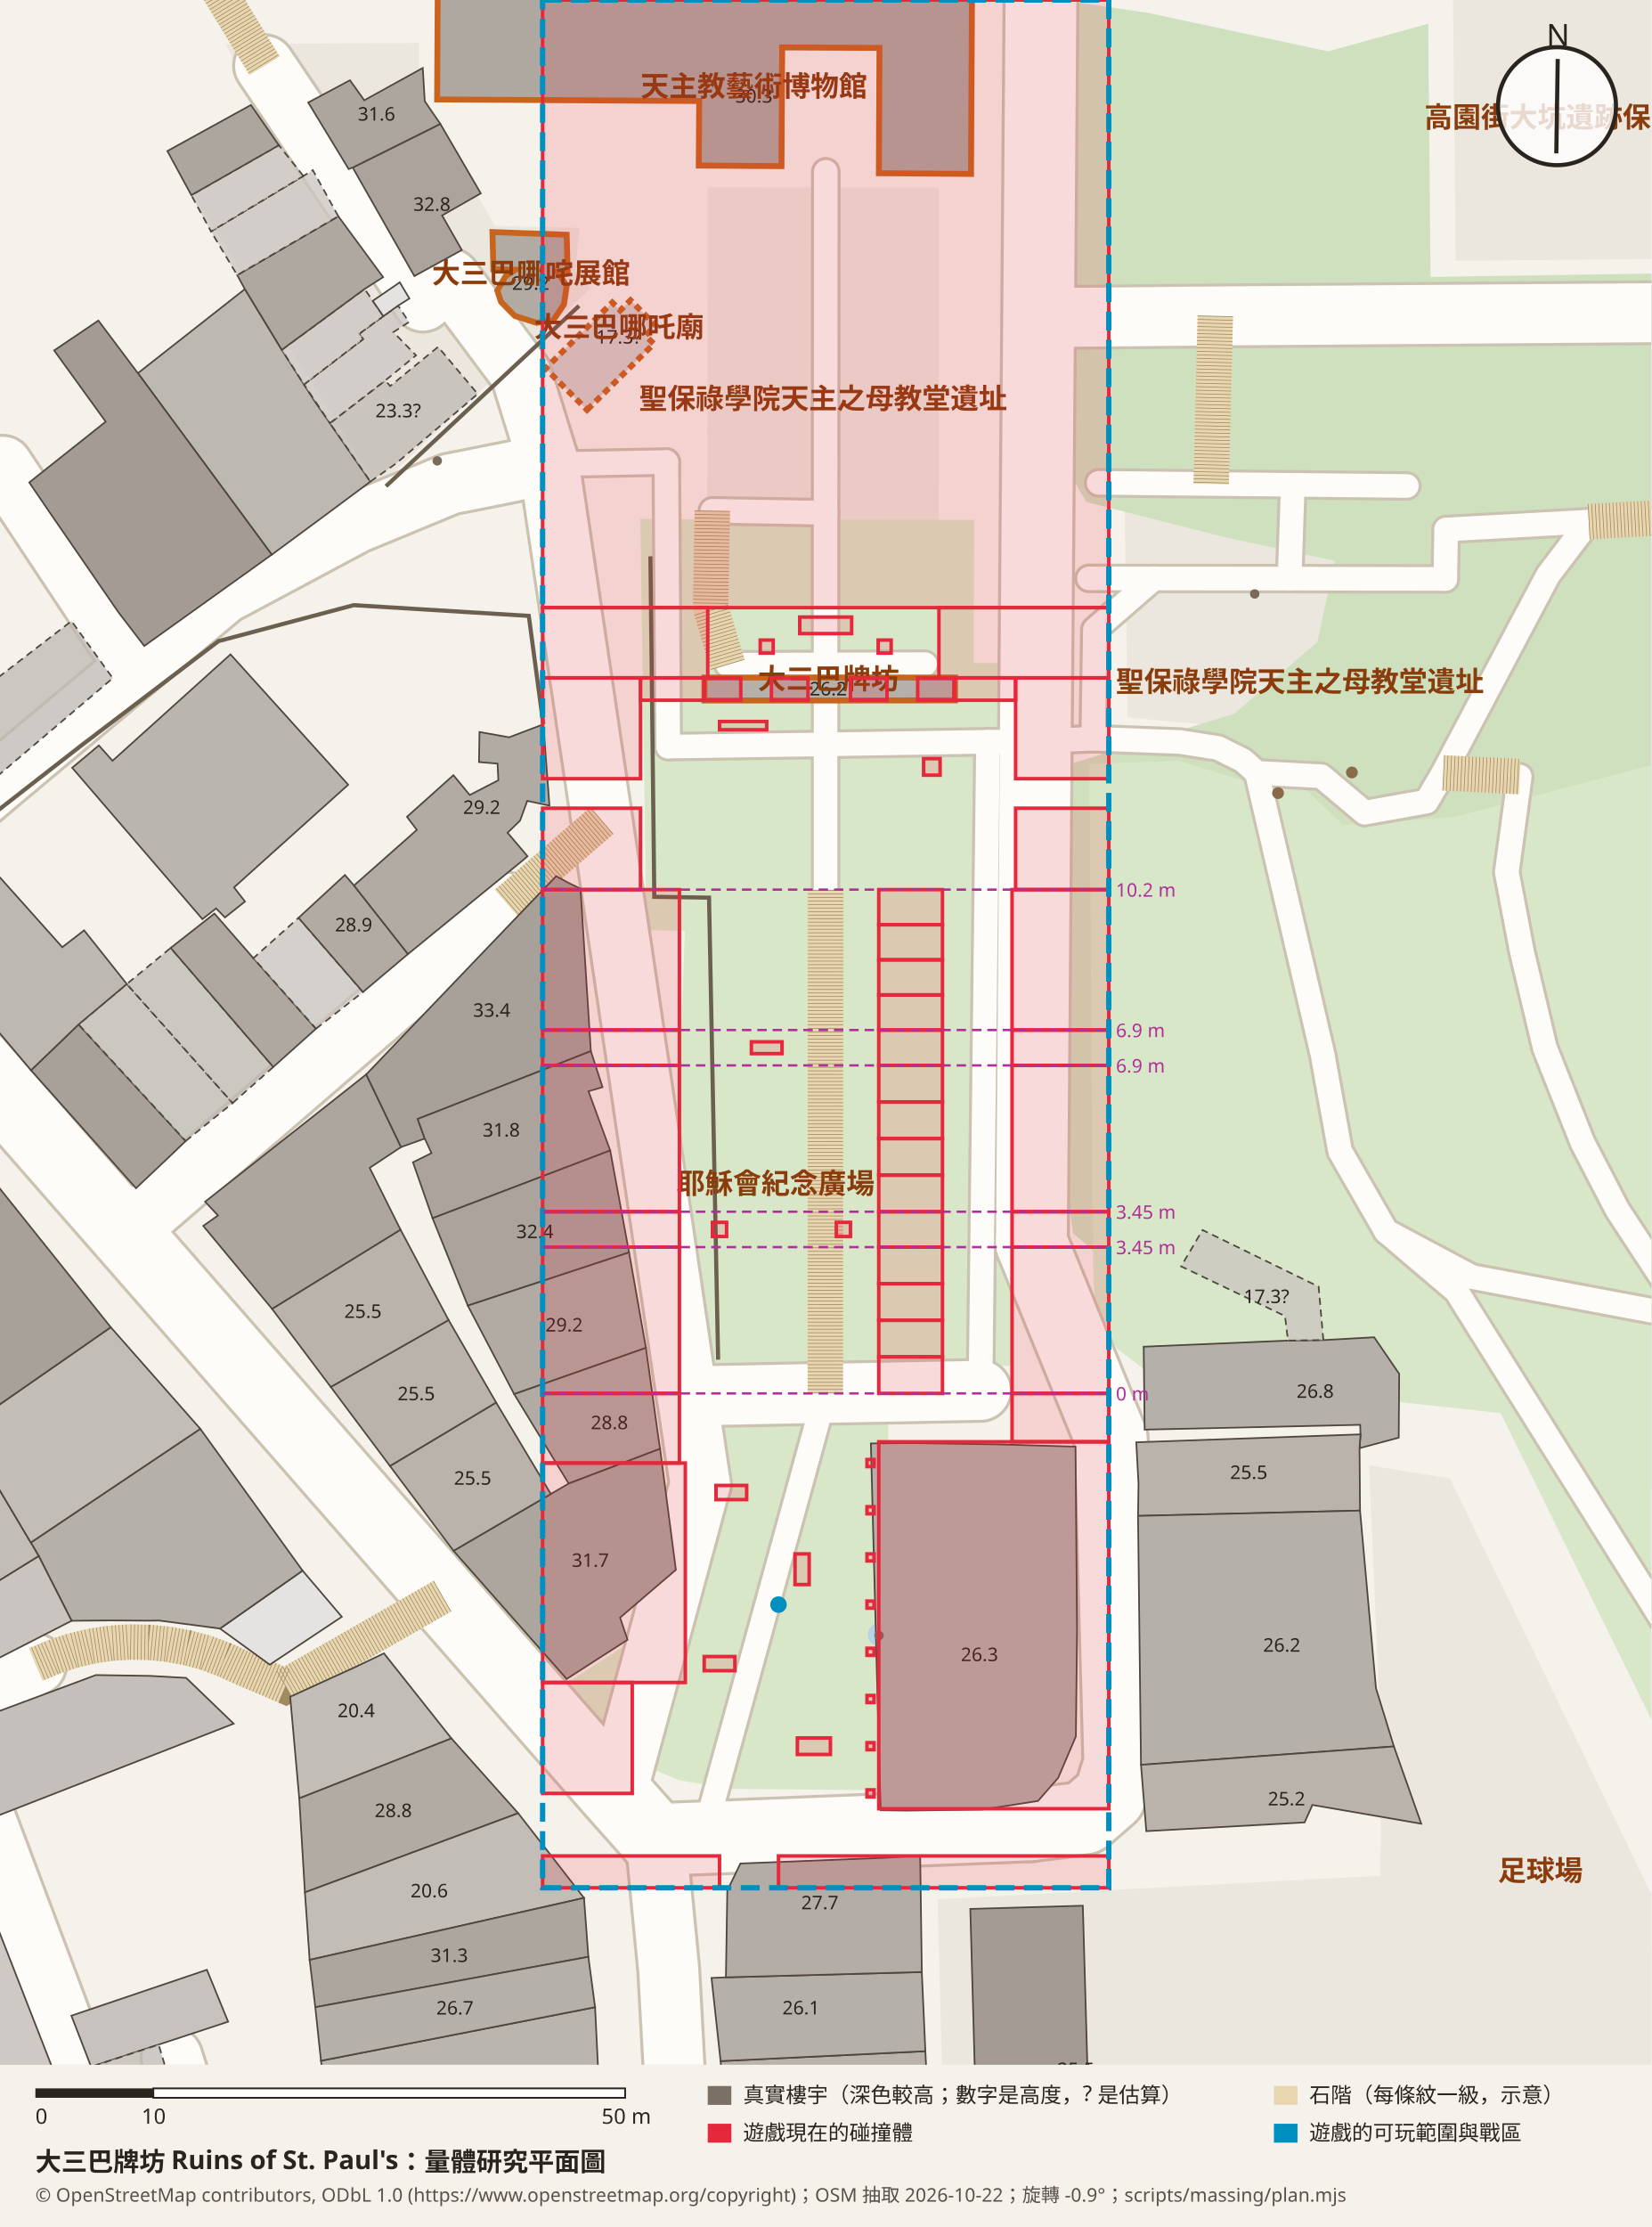
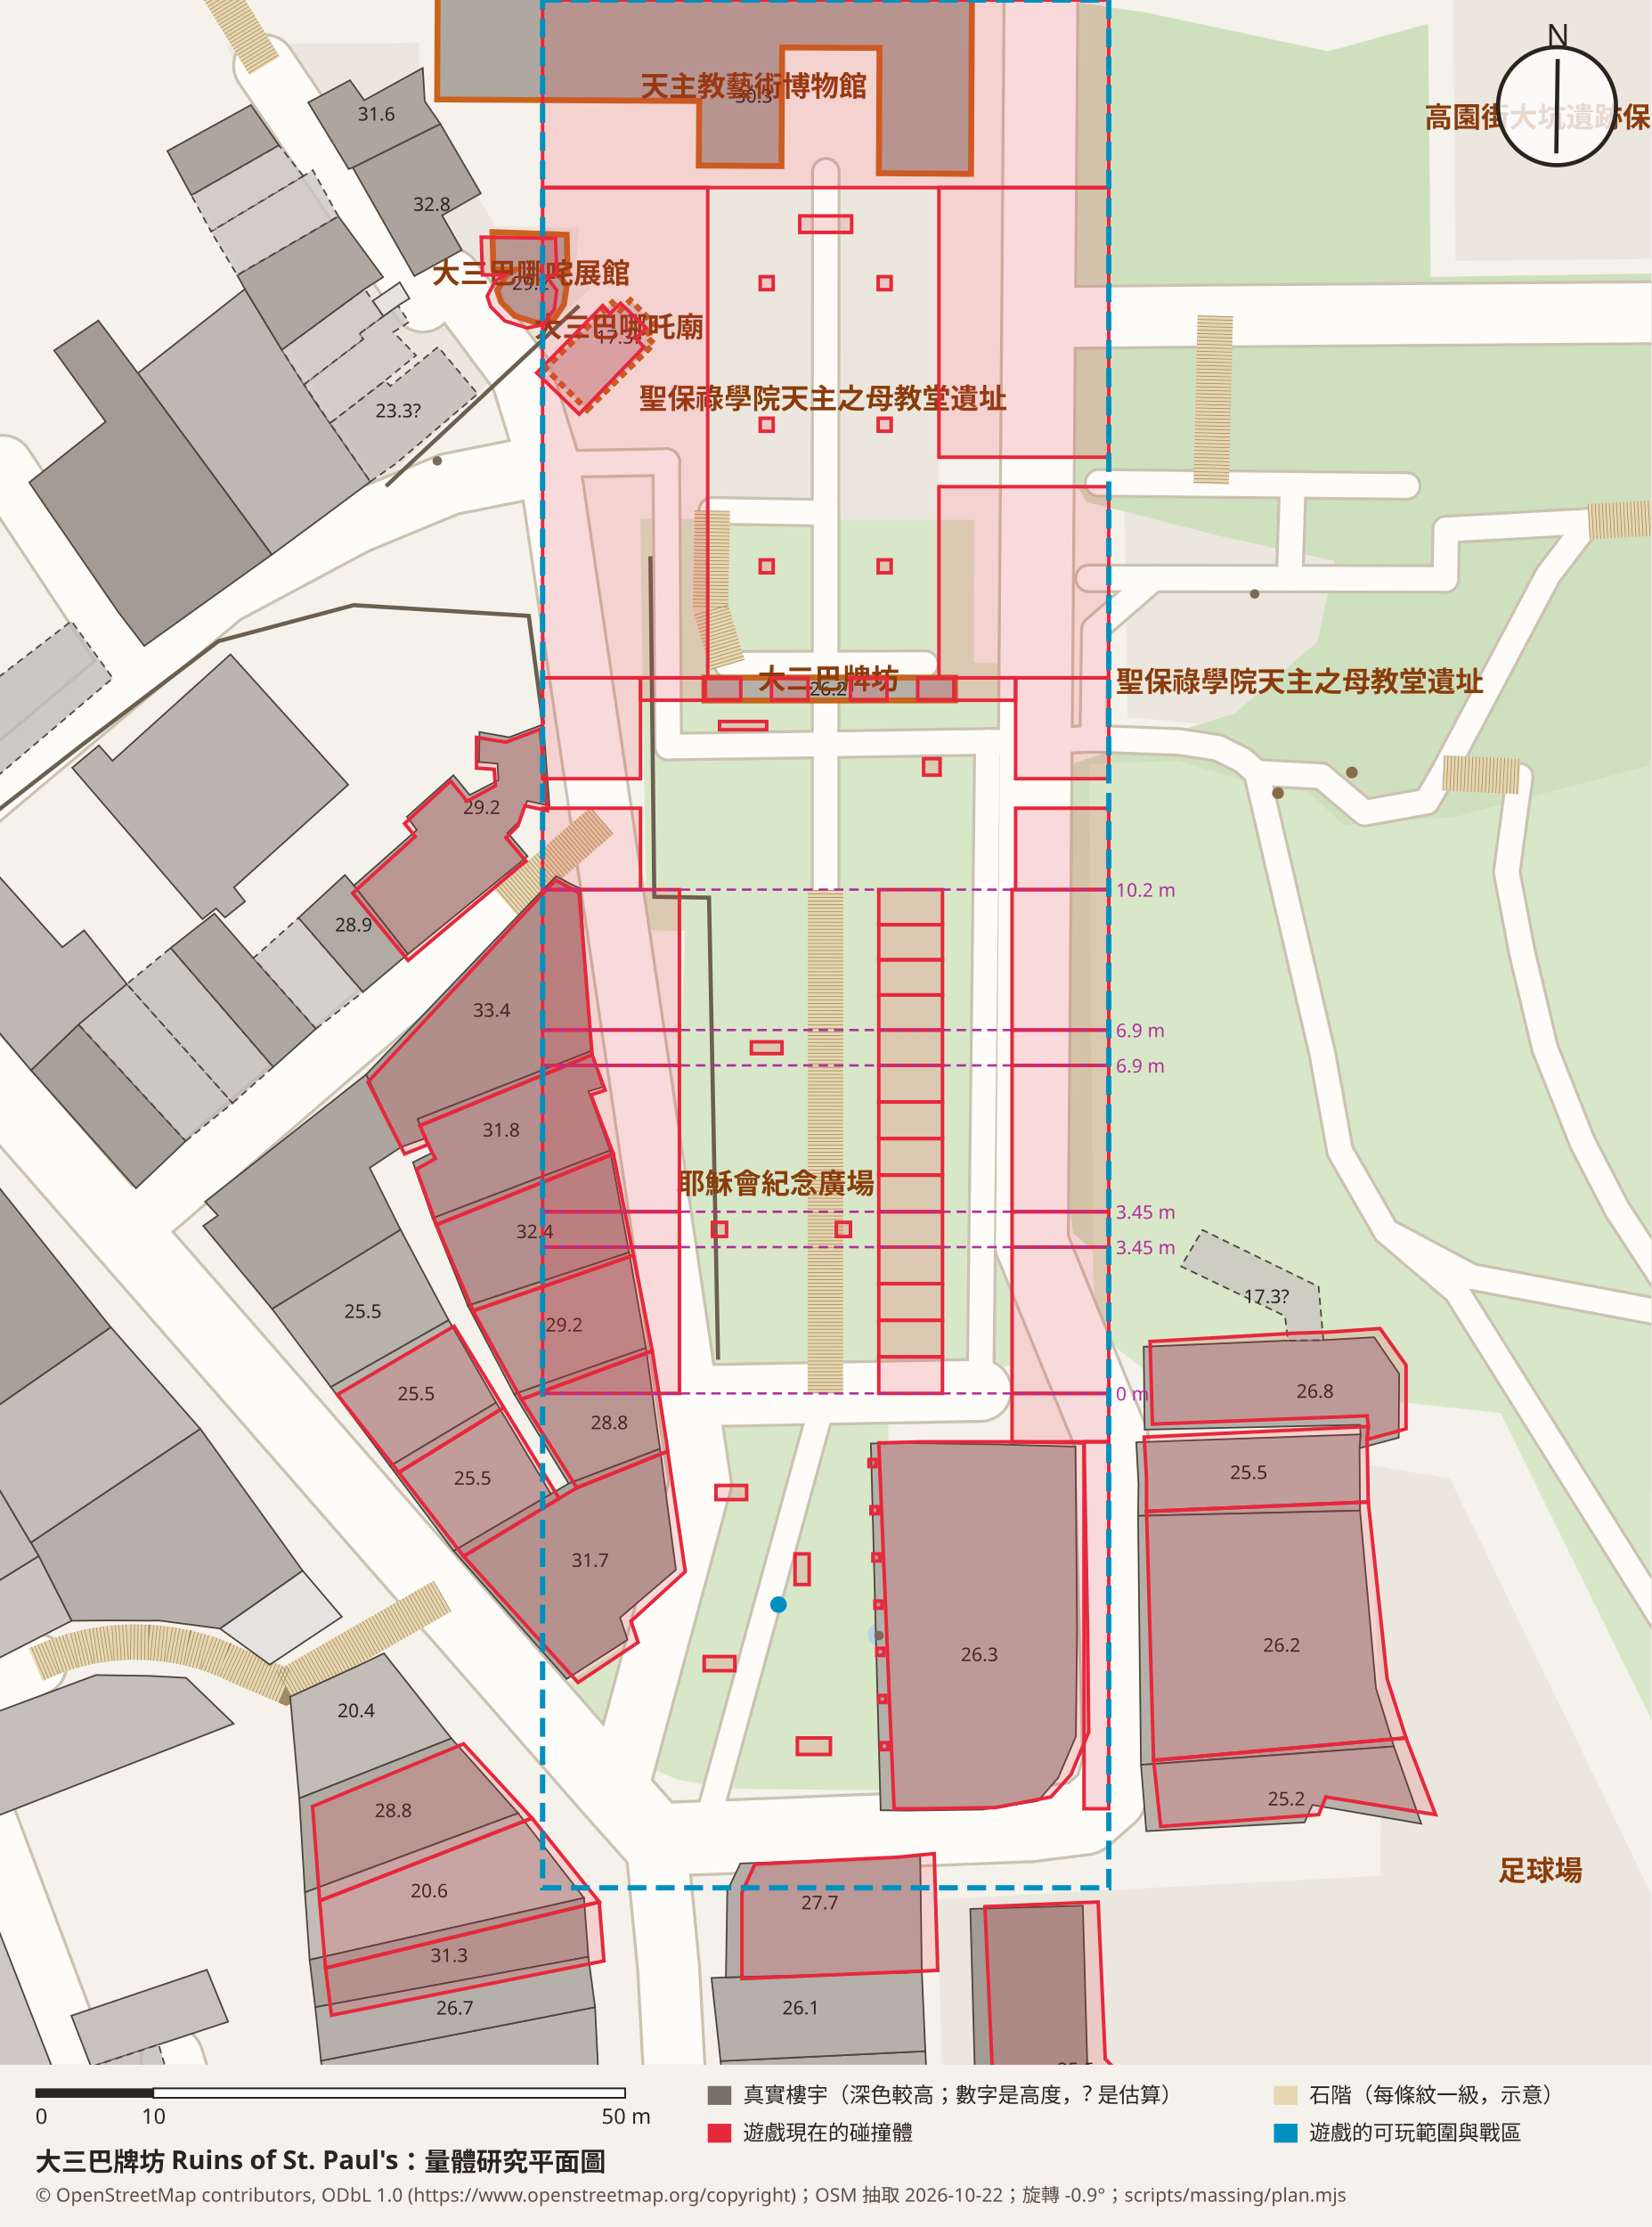
<svg xmlns="http://www.w3.org/2000/svg" width="1120" height="1510" viewBox="-70 -80 140 188.75" font-family="'Noto Sans TC','PingFang TC','Microsoft JhengHei',sans-serif">
  <rect x="-70" y="-80" width="140" height="188.75" fill="#f5f2eb" />
  <clipPath id="view">
    <rect x="-70" y="-80" width="140" height="175" />
  </clipPath>
  <g clip-path="url(#view)">
    <g id="areas">
      <polygon points="53.4,-57.89 77.11,-58.12 76.9,-80.53 53.18,-80.3" fill="#ece7de" />
      <polygon points="-10.04,-26.65 9.55,-26.63 9.58,-64.1 -10.01,-64.11" fill="#ece7de" />
      <polygon points="25.59,-19.19 32.65,-18.54 36.6,-15.72 42.69,-15.62 45.96,-12.96 50,-14 62.68,-37.44 25.33,-37.62" fill="#ece7de" />
      <polygon points="193.61,-38.62 193.04,-46.6 188.51,-48.45 168.33,-49.05 151.07,-51.93 140.5,-56.5 139.46,-69.72 129.39,-70.84 113.04,-69.86 97.31,-71.34 86.84,-74.54 78.98,-75.62 78.13,-56.94 51.28,-56.53 51.08,-77.99 42.6,-75.65 27.3,-78.91 21.1,-79.83 19.73,-63.49 19.8,-41.48 22.09,-37.46 33.53,-34.54 43.17,-32.46 41.68,-25.6 34.67,-19.52 21.04,-15.34 20.6,-13.42 19.8,-6 19.73,15.45 20.98,24.54 27.12,29.73 35.54,30.96 53.71,35.79 66.6,43.27 72.73,48.73 81.5,45.85 88.36,40.17 83.15,19.47 73.78,-17.94" fill="#cfe0bf" />
      <polygon points="-15.71,-36.02 -15.2,-1.17 -11.94,-1.1 -12.45,13.04 -12.96,22.62 -11.9,28.06 -13.16,28.61 -11.35,32.97 -13.62,34.03 -10.69,41.73 -10.74,43.11 -14.92,58.12 -22.07,62.73 -18.26,68.46 -12.4,70.89 -8.01,71.62 5.81,71.74 5.21,35.85 4.48,35.84 4.51,-2.41 9.87,-2.36 9.65,35.75 15.8,35.77 16.15,-23.79 12.55,-23.81 12.58,-35.93 10.4,-35.94 -10.82,-35.99" fill="#d9e7c9" />
      <polygon points="22.68,27.61 22.9,31.92 24.76,34.35 27.72,36.61 31.61,36.96 57.22,39.77 86.09,98.44 112,92.33 160.02,82.36 173.1,86.23 209.06,80.88 224.53,75.77 241.43,67.64 213.6,36.8 199.71,31.66 182.95,-1.39 187.98,-5.08 187.03,-35.35 78.04,-17.26 53.32,-10.76 43.89,-10.08 39.67,-14.01 35.52,-13.79 29.89,-15.53 22.35,-15.24" fill="#d9e7c9" />
      <polygon points="62.57,97.96 73.53,92.93 58.6,60.84 47.64,65.87" fill="#ece7de" />
      <polygon points="5.21,35.85 9.65,35.75 9.87,-2.36 4.51,-2.41 4.48,35.84" fill="#d9e7c9" />
      <polygon points="9.96,99.53 18.58,107.83 25.12,114.02 35.65,127.14 42.32,138.08 52.45,134.65 79.23,121.57 81.89,125.21 155.87,105.91 173.13,95.72 169.57,91.75 126.71,96.48 123.45,100.81 84.33,110.12 52.92,45.3 46.06,44.19 47.12,68.47 47.03,78.97 9.49,80.97" fill="#ece7de" />
      <polygon points="-46.91,-67.75 -53.68,-63.59 -37.97,-38.73 -19.92,-55.58 -21.22,-57.04 -20.88,-60.68 -28.01,-60.85 -34.47,-71.82 -34.46,-76.36 -50.85,-76.27" fill="#ece7de" />
      <polygon points="5.46,59.02 5.59,58.72 5.59,58.4 5.48,58.08 5.29,57.83 5.03,57.64 4.72,57.54 4.39,57.55 4.06,57.66 3.8,57.88 3.64,58.17 3.57,58.5 3.62,58.85 3.76,59.16 4.02,59.38 4.33,59.53 4.67,59.55 5,59.47 5.27,59.29" fill="#b9d3e6" />
    </g>
    <g id="roads" fill="none" stroke-linecap="round" stroke-linejoin="round">
      <polyline points="-13.51,-40.84 -13.35,-16.72" stroke="#cbc2b1" stroke-width="2.5" />
      <polyline points="22.68,-17.39 22.82,-26.64 27.82,-30.97" stroke="#cbc2b1" stroke-width="2.5" />
      <polyline points="-0.01,-16.91 -0.01,-20.63" stroke="#cbc2b1" stroke-width="2.5" />
      <polyline points="-23.45,-40.65 -31.88,-38.97 -39.84,-35.68 -51.07,-29.68 -58.41,-23.54 -70.21,-13.66 -83.15,-2.65" stroke="#cbc2b1" stroke-width="5.5" />
      <polyline points="-69.78,-40.48 -60.36,-26.27 -58.41,-23.54" stroke="#cbc2b1" stroke-width="5.5" />
      <polyline points="-27.07,-3.46 -59.42,24.48" stroke="#cbc2b1" stroke-width="5.5" />
      <polyline points="-74.65,65.11 -63.59,94.48" stroke="#cbc2b1" stroke-width="5.5" />
      <polyline points="24.2,41.91 24.93,69.46 24.09,72.21 21.93,74.09 17.36,74.66" stroke="#cbc2b1" stroke-width="6.5" />
      <polyline points="18.29,-85.25 18.05,-53.08 17.77,-17.18 17.44,25.33" stroke="#cbc2b1" stroke-width="6.5" />
      <polyline points="47.51,24.36 54.78,28.23" stroke="#cbc2b1" stroke-width="2.5" />
      <polyline points="36.55,-14.5 42.15,9.49 42.21,9.87 43.61,17.58 47.51,24.36 53.48,29.44 71.91,58.85" stroke="#cbc2b1" stroke-width="2.5" />
      <polyline points="17.77,-17.18 22.68,-17.39 26.66,-17.24 30.04,-17.11 33.25,-16.61 35.38,-15.55 36.55,-14.5 42.02,-14.21 45.69,-11.12 50.94,-12.06 52.36,-14.49 61.24,-31.25 64.69,-35.79" stroke="#cbc2b1" stroke-width="2.5" />
      <polyline points="-23.45,-40.65 -18.97,-10.45 -11.74,38.32 -10.63,45.78" stroke="#cbc2b1" stroke-width="5.5" />
      <polyline points="-23.45,-40.65 -13.51,-40.84" stroke="#cbc2b1" stroke-width="2.5" />
      <polyline points="-47.57,-74.43 -34.14,-54.48 -31.85,-56.35 -25.82,-48.28 -23.45,-40.65" stroke="#cbc2b1" stroke-width="5.5" />
      <polyline points="-66.97,61.08 -74.65,65.11 -77.04,66.37 -77.84,66.79 -86.66,71.42 -92.52,74.51 -99.8,78.33" stroke="#cbc2b1" stroke-width="5.5" />
      <polyline points="-0.01,-4.58 -0.01,-16.91" stroke="#cbc2b1" stroke-width="2.5" />
      <polyline points="-13.35,-16.72 -0.01,-16.91" stroke="#cbc2b1" stroke-width="2.5" />
      <polyline points="-14.38,75.91 -17.76,72.12 -32.49,55.28 -59.42,24.48 -83.15,-2.65 -89.98,-10.46 -131.11,-57.51" stroke="#cbc2b1" stroke-width="6.5" />
      <polyline points="-11.74,38.32 -0.03,38.09 13.12,37.84" stroke="#cbc2b1" stroke-width="5.5" />
      <polyline points="-10.4,75.76 -0.03,38.09" stroke="#cbc2b1" stroke-width="2.5" />
      <polyline points="13.12,37.84 13.76,-17.13" stroke="#cbc2b1" stroke-width="2.5" />
      <polyline points="-0.01,-16.91 13.76,-17.13 17.77,-17.18" stroke="#cbc2b1" stroke-width="2.5" />
      <polyline points="17.44,25.33 24.2,41.91" stroke="#cbc2b1" stroke-width="6.5" />
      <polyline points="-10.63,45.78 -17.76,72.12" stroke="#cbc2b1" stroke-width="5.5" />
      <polyline points="78.88,-53.56 33.03,-53.22 18.05,-53.08" stroke="#cbc2b1" stroke-width="5.5" />
      <polyline points="22.32,-30.98 27.82,-30.97 39.33,-30.96 52.53,-30.93" stroke="#cbc2b1" stroke-width="2.5" />
      <polyline points="52.6,-35.12 64.69,-35.79" stroke="#cbc2b1" stroke-width="2.5" />
      <polyline points="58.84,-14.18 57.74,-6.08 59.03,0.68 60.97,8.82 64.16,16.84 67.11,22.53 73.1,31.67" stroke="#cbc2b1" stroke-width="2.5" />
      <polyline points="23.14,-39.08 32.68,-38.98 39.6,-38.91 49.27,-38.81" stroke="#cbc2b1" stroke-width="2.5" />
      <polyline points="39.33,-30.96 39.6,-38.91" stroke="#cbc2b1" stroke-width="2.5" />
      <polyline points="54.78,28.23 73.1,31.67 78.76,32.72" stroke="#cbc2b1" stroke-width="2.5" />
      <polyline points="-56.19,106.49 -52.32,104.05 -55.41,94.39" stroke="#cbc2b1" stroke-width="5.5" />
      <polyline points="-8.31,-23.66 8.42,-23.71" stroke="#cbc2b1" stroke-width="2.5" />
      <polyline points="-9.61,-36.71 -0.01,-36.54" stroke="#cbc2b1" stroke-width="2.5" />
      <polyline points="-0.01,-20.63 -0.01,-22.58 -0.01,-36.54 0.01,-65.44" stroke="#cbc2b1" stroke-width="2.5" />
      <polyline points="17.36,74.66 -10.4,75.76 -14.38,75.91" stroke="#cbc2b1" stroke-width="6.5" />
      <polyline points="52.53,-30.93 52.6,-35.12" stroke="#cbc2b1" stroke-width="2.5" />
      <polyline points="-14.61,111.71 -12.44,102.81 -13.31,86.9 -14.38,75.91" stroke="#cbc2b1" stroke-width="5.5" />
      <polyline points="-13.51,-40.84 -13.35,-16.72" stroke="#fdfcf8" stroke-width="2" />
      <polyline points="22.68,-17.39 22.82,-26.64 27.82,-30.97" stroke="#fdfcf8" stroke-width="2" />
      <polyline points="-0.01,-16.91 -0.01,-20.63" stroke="#fdfcf8" stroke-width="2" />
      <polyline points="-23.45,-40.65 -31.88,-38.97 -39.84,-35.68 -51.07,-29.68 -58.41,-23.54 -70.21,-13.66 -83.15,-2.65" stroke="#fdfcf8" stroke-width="5" />
      <polyline points="-69.78,-40.48 -60.36,-26.27 -58.41,-23.54" stroke="#fdfcf8" stroke-width="5" />
      <polyline points="-27.07,-3.46 -59.42,24.48" stroke="#fdfcf8" stroke-width="5" />
      <polyline points="-74.65,65.11 -63.59,94.48" stroke="#fdfcf8" stroke-width="5" />
      <polyline points="24.2,41.91 24.93,69.46 24.09,72.21 21.93,74.09 17.36,74.66" stroke="#fdfcf8" stroke-width="6" />
      <polyline points="18.29,-85.25 18.05,-53.08 17.77,-17.18 17.44,25.33" stroke="#fdfcf8" stroke-width="6" />
      <polyline points="47.51,24.36 54.78,28.23" stroke="#fdfcf8" stroke-width="2" />
      <polyline points="36.55,-14.5 42.15,9.49 42.21,9.87 43.61,17.58 47.51,24.36 53.48,29.44 71.91,58.85" stroke="#fdfcf8" stroke-width="2" />
      <polyline points="17.77,-17.18 22.68,-17.39 26.66,-17.24 30.04,-17.11 33.25,-16.61 35.38,-15.55 36.55,-14.5 42.02,-14.21 45.69,-11.12 50.94,-12.06 52.36,-14.49 61.24,-31.25 64.69,-35.79" stroke="#fdfcf8" stroke-width="2" />
      <polyline points="-23.45,-40.65 -18.97,-10.45 -11.74,38.32 -10.63,45.78" stroke="#fdfcf8" stroke-width="5" />
      <polyline points="-23.45,-40.65 -13.51,-40.84" stroke="#fdfcf8" stroke-width="2" />
      <polyline points="-47.57,-74.43 -34.14,-54.48 -31.85,-56.35 -25.82,-48.28 -23.45,-40.65" stroke="#fdfcf8" stroke-width="5" />
      <polyline points="-66.97,61.08 -74.65,65.11 -77.04,66.37 -77.84,66.79 -86.66,71.42 -92.52,74.51 -99.8,78.33" stroke="#fdfcf8" stroke-width="5" />
      <polyline points="-0.01,-4.58 -0.01,-16.91" stroke="#fdfcf8" stroke-width="2" />
      <polyline points="-13.35,-16.72 -0.01,-16.91" stroke="#fdfcf8" stroke-width="2" />
      <polyline points="-14.38,75.91 -17.76,72.12 -32.49,55.28 -59.42,24.48 -83.15,-2.65 -89.98,-10.46 -131.11,-57.51" stroke="#fdfcf8" stroke-width="6" />
      <polyline points="-11.74,38.32 -0.03,38.09 13.12,37.84" stroke="#fdfcf8" stroke-width="5" />
      <polyline points="-10.4,75.76 -0.03,38.09" stroke="#fdfcf8" stroke-width="2" />
      <polyline points="13.12,37.84 13.76,-17.13" stroke="#fdfcf8" stroke-width="2" />
      <polyline points="-0.01,-16.91 13.76,-17.13 17.77,-17.18" stroke="#fdfcf8" stroke-width="2" />
      <polyline points="17.44,25.33 24.2,41.91" stroke="#fdfcf8" stroke-width="6" />
      <polyline points="-10.63,45.78 -17.76,72.12" stroke="#fdfcf8" stroke-width="5" />
      <polyline points="78.88,-53.56 33.03,-53.22 18.05,-53.08" stroke="#fdfcf8" stroke-width="5" />
      <polyline points="22.32,-30.98 27.82,-30.97 39.33,-30.96 52.53,-30.93" stroke="#fdfcf8" stroke-width="2" />
      <polyline points="52.6,-35.12 64.69,-35.79" stroke="#fdfcf8" stroke-width="2" />
      <polyline points="58.84,-14.18 57.74,-6.08 59.03,0.68 60.97,8.82 64.16,16.84 67.11,22.53 73.1,31.67" stroke="#fdfcf8" stroke-width="2" />
      <polyline points="23.14,-39.08 32.68,-38.98 39.6,-38.91 49.27,-38.81" stroke="#fdfcf8" stroke-width="2" />
      <polyline points="39.33,-30.96 39.6,-38.91" stroke="#fdfcf8" stroke-width="2" />
      <polyline points="54.78,28.23 73.1,31.67 78.76,32.72" stroke="#fdfcf8" stroke-width="2" />
      <polyline points="-56.19,106.49 -52.32,104.05 -55.41,94.39" stroke="#fdfcf8" stroke-width="5" />
      <polyline points="-8.31,-23.66 8.42,-23.71" stroke="#fdfcf8" stroke-width="2" />
      <polyline points="-9.61,-36.71 -0.01,-36.54" stroke="#fdfcf8" stroke-width="2" />
      <polyline points="-0.01,-20.63 -0.01,-22.58 -0.01,-36.54 0.01,-65.44" stroke="#fdfcf8" stroke-width="2" />
      <polyline points="17.36,74.66 -10.4,75.76 -14.38,75.91" stroke="#fdfcf8" stroke-width="6" />
      <polyline points="52.53,-30.93 52.6,-35.12" stroke="#fdfcf8" stroke-width="2" />
      <polyline points="-14.61,111.71 -12.44,102.81 -13.31,86.9 -14.38,75.91" stroke="#fdfcf8" stroke-width="5" />
    </g>
    <g id="steps" fill="none">
      <polyline points="-18.97,-10.45 -27.07,-3.46" stroke="#e7d6b0" stroke-width="3" />
      <polyline points="-18.97,-10.45 -27.07,-3.46" stroke="#a08a60" stroke-width="3" stroke-dasharray="0.06 0.24" />
      <polyline points="-48.61,-84.98 -48.56,-82.17 -52.26,-82.11 -47.57,-74.43" stroke="#e7d6b0" stroke-width="3" />
      <polyline points="-48.61,-84.98 -48.56,-82.17 -52.26,-82.11 -47.57,-74.43" stroke="#a08a60" stroke-width="3" stroke-dasharray="0.06 0.24" />
      <polyline points="-32.49,55.28 -45.81,62.92 -49.51,61.34 -51,60.66 -52.54,60.08 -54.13,59.66 -55.75,59.36 -57.39,59.2 -59.04,59.17 -60.68,59.28 -62.3,59.53 -63.89,59.91 -65.46,60.44 -66.97,61.08" stroke="#e7d6b0" stroke-width="3" />
      <polyline points="-32.49,55.28 -45.81,62.92 -49.51,61.34 -51,60.66 -52.54,60.08 -54.13,59.66 -55.75,59.36 -57.39,59.2 -59.04,59.17 -60.68,59.28 -62.3,59.53 -63.89,59.91 -65.46,60.44 -66.97,61.08" stroke="#a08a60" stroke-width="3" stroke-dasharray="0.06 0.24" />
      <polyline points="-0.03,38.09 -0.01,-4.58" stroke="#e7d6b0" stroke-width="3" />
      <polyline points="-0.03,38.09 -0.01,-4.58" stroke="#a08a60" stroke-width="3" stroke-dasharray="0.06 0.24" />
      <polyline points="64.69,-35.79 92.74,-37.32" stroke="#e7d6b0" stroke-width="3" />
      <polyline points="64.69,-35.79 92.74,-37.32" stroke="#a08a60" stroke-width="3" stroke-dasharray="0.06 0.24" />
      <polyline points="52.36,-14.49 58.84,-14.18" stroke="#e7d6b0" stroke-width="3" />
      <polyline points="52.36,-14.49 58.84,-14.18" stroke="#a08a60" stroke-width="3" stroke-dasharray="0.06 0.24" />
      <polyline points="33.03,-53.22 32.68,-38.98" stroke="#e7d6b0" stroke-width="3" />
      <polyline points="33.03,-53.22 32.68,-38.98" stroke="#a08a60" stroke-width="3" stroke-dasharray="0.06 0.24" />
      <polyline points="-8.31,-23.66 -9.76,-28.51 -9.61,-36.71" stroke="#e7d6b0" stroke-width="3" />
      <polyline points="-8.31,-23.66 -9.76,-28.51 -9.61,-36.71" stroke="#a08a60" stroke-width="3" stroke-dasharray="0.06 0.24" />
    </g>
    <g id="barriers" fill="none" stroke="#6b5f50" stroke-width="0.35">
      <polyline points="-37.28,-38.79 -20.91,-54.08" />
      <polyline points="-23.94,-18.61 -25.17,-27.8 -40.02,-28.71 -51.48,-25.66 -63.17,-16.77 -70,-11.45 -73.47,-8.76 -72.17,-7.03" />
      <polyline points="-14.86,-32.85 -14.53,-3.99 -9.89,-3.92 -9.12,35.24" />
    </g>
    <g id="buildings" stroke="#4f473e" stroke-width="0.14">
      <polygon points="-42.79,94.66 -42.29,98.01 -41.73,99.2 -35.13,98.88 -35.72,96.68 -32.39,96.24 -32.06,97.97 -19.19,97.52 -19.55,90.12" fill="hsl(30 8% 71%)" />
      <polygon points="12.26,81.79 12.69,97.21 25.87,111.25 32.45,105.79 22.18,94.89 21.8,81.52" fill="hsl(30 8% 61%)" />
      <polygon points="26.96,34.14 27.04,41.17 45.31,40.76 45.34,41.57 45.26,42.74 48.58,41.85 48.62,36.44 46.5,33.34 42.19,33.58 39.19,33.62" fill="hsl(30 8% 69%)" />
      <polygon points="42.19,33.58 41.79,29.05 31.95,24.25 30.13,27.33 38.94,31.54 39.19,33.62" fill="hsl(30 8% 77%)" fill-opacity="0.75" stroke-dasharray="0.6 0.4" />
      <polygon points="-10.28,-20.63 -0.01,-20.63 10.96,-20.64 10.96,-22.57 -0.01,-22.58 -10.28,-22.57" fill="hsl(30 8% 69%)" stroke="#c8641e" stroke-width="0.5" />
      <polygon points="-32.89,-80.67 -32.94,-71.57 -10.72,-71.44 -10.76,-65.97 -3.75,-65.92 -3.69,-75.98 4.56,-75.94 4.51,-65.32 12.32,-65.26 12.4,-80.42" fill="hsl(30 8% 66%)" stroke="#c8641e" stroke-width="0.5" />
      <polygon points="4.4,64.12 4.66,73.43 6.83,73.46 13.29,73.37 18,72.64 19.71,70.68 21.21,67.17 21.31,58.29 21.18,42.61 14.65,42.42 7.39,42.31 3.83,42.34" fill="hsl(30 8% 69%)" />
      <polygon points="-20.23,-45.26 -14.57,-50.86 -15.28,-51.56 -14.41,-52.41 -16.55,-54.55 -17.42,-53.69 -18.09,-54.36 -23.75,-48.77" fill="hsl(30 8% 77%)" stroke="#c8641e" stroke-width="0.5" fill-opacity="0.75" stroke-dasharray="0.6 0.4" />
      <polygon points="-46.96,-32.99 -43.23,-35.74 -38.6,-39.18 -42.03,-44.13 -43.32,-45.99 -44.23,-47.41 -46.11,-50.35 -49.24,-55.5 -58.31,-48.37" fill="hsl(30 8% 72%)" />
      <polygon points="-67.52,-39.11 -66.11,-37.04 -59.97,-28.12 -57.77,-25.25 -46.96,-32.99 -58.31,-48.37 -61.66,-52.83 -65.41,-50.3 -61.04,-44.26" fill="hsl(30 8% 61%)" />
      <polygon points="-54.22,62.21 -57.29,62.04 -61.87,61.97 -73.74,66.39 -71.32,71.94 -70.42,73.98 -50.19,66.09" fill="hsl(30 8% 75%)" />
      <polygon points="-37.45,60.13 -39.77,61.24 -45.4,63.81 -44.63,72.42 -31.73,67.34" fill="hsl(30 8% 74%)" />
      <polygon points="-47.13,61.09 -41.02,57.03 -44.35,53.12 -51.35,58.03" fill="hsl(30 8% 89%)" />
      <polygon points="-60.67,57.34 -57.42,57.36 -56.51,57.35 -51.35,58.03 -44.35,53.12 -53.02,41.1 -67.39,50.74 -66.72,51.88 -63.93,57.37" fill="hsl(30 8% 69%)" />
      <polygon points="-66.72,51.88 -79.73,59.93 -77.82,63.25 -77.28,64.2 -63.93,57.37" fill="hsl(30 8% 77%)" />
      <polygon points="-52.46,86.95 -63.95,90.84 -62.74,93.96 -62.28,95.17 -56.55,93.29 -50.66,91.35" fill="hsl(30 8% 76%)" />
      <polygon points="-79.69,86.78 -75.61,96.92 -75,98.36 -74.61,98.27 -74.02,98.11 -65.36,95.78 -70.34,83.02" fill="hsl(30 8% 79%)" />
      <polygon points="-84.26,52.43 -79.73,59.93 -66.72,51.88 -67.39,50.74 -71.49,43.83" fill="hsl(30 8% 74%)" />
      <polygon points="-71.49,43.83 -67.39,50.74 -53.02,41.1 -60.61,32.49 -73.32,41.32" fill="hsl(30 8% 74%)" />
      <polygon points="-86.18,20 -87.72,23.91 -82.82,28.99 -77.26,35.9 -73.32,41.32 -60.61,32.49 -78.03,10.72" fill="hsl(30 8% 63%)" />
      <polygon points="-28.17,-57.17 -26.3,-57.14 -27.13,-56.6 -27.84,-55.37 -27.52,-54.41 -26.36,-53.23 -24.51,-52.64 -23.11,-52.84 -22.19,-54.2 -21.96,-55.77 -22.78,-57.01 -21.88,-57.07 -21.96,-60.1 -28.25,-60.33" fill="hsl(30 8% 67%)" stroke="#c8641e" stroke-width="0.5" />
      <polygon points="8.69,98.6 8.45,93.85 -8.91,94.69 -8.2,103.92" fill="hsl(30 8% 70%)" />
      <polygon points="8.45,93.85 8.15,87.14 -8.46,87.59 -9.68,87.64 -8.91,94.69" fill="hsl(30 8% 69%)" />
      <polygon points="8.15,87.14 8.01,77.27 4.94,77.46 -7.23,77.94 -8.34,80.24 -8.46,87.59" fill="hsl(30 8% 68%)" />
      <polygon points="-44.63,72.42 -44.15,80.39 -26.07,73.68 -31.73,67.34" fill="hsl(30 8% 67%)" />
      <polygon points="-74.02,98.11 -73.77,99.15 -65.38,97.06 -65.11,98.32 -61.92,97.6 -60.53,101.26 -54.7,99.49 -56.55,93.29 -62.28,95.17 -65.36,95.78" fill="hsl(30 8% 72%)" fill-opacity="0.75" stroke-dasharray="0.6 0.4" />
      <polygon points="-58.47,20.71 -55.63,18.02 -54.26,16.71 -63.34,6.83 -67.37,10.71" fill="hsl(30 8% 63%)" />
      <polygon points="-54.26,16.71 -50.28,13.49 -59.25,3.4 -63.34,6.83" fill="hsl(30 8% 72%)" fill-opacity="0.75" stroke-dasharray="0.6 0.4" />
      <polygon points="-50.28,13.49 -46.83,10.43 -55.53,0.34 -59.25,3.4" fill="hsl(30 8% 72%)" fill-opacity="0.75" stroke-dasharray="0.6 0.4" />
      <polygon points="-46.83,10.43 -43.21,7.19 -48.52,1.21 -51.82,-2.57 -55.53,0.34" fill="hsl(30 8% 66%)" />
      <polygon points="-43.21,7.19 -39.23,4.08 -44.69,-2.21 -48.52,1.21" fill="hsl(30 8% 77%)" fill-opacity="0.75" stroke-dasharray="0.6 0.4" />
      <polygon points="-39.23,4.08 -35.41,0.86 -39.99,-4.95 -40.76,-5.84 -44.69,-2.21" fill="hsl(30 8% 67%)" />
      <polygon points="-35.41,0.86 -25.67,-7.09 -25.28,-7.43 -26.97,-9.42 -25.91,-10.45 -25.3,-12.12 -23.42,-11.72 -23.94,-18.61 -26.84,-17.51 -29.35,-17.96 -29.39,-15.41 -27.82,-15.28 -27.75,-13.87 -30.18,-12.62 -31.56,-14.3 -35.5,-10.77 -34.66,-9.66 -39.99,-4.95" fill="hsl(30 8% 67%)" />
      <polygon points="-38.95,11.06 -42.4,13.79 -52.61,21.85 -51.52,23.02 -52.77,23.9 -46.93,30.94 -36.04,24.23 -38.66,18.98 -36,17.22" fill="hsl(30 8% 65%)" />
      <polygon points="-36,17.22 -33.99,16.5 -34.59,14.84 -19.91,9.09 -20.79,-4.68 -21.72,-5.13 -22.85,-5.74 -25.96,-2.51 -38.95,11.06" fill="hsl(30 8% 63%)" />
      <polygon points="-34.59,14.84 -33.99,16.5 -33.42,17.73 -34.99,18.51 -33.33,23.25 -18.27,17.51 -20.11,12.49 -18.92,12.14 -19.91,9.09" fill="hsl(30 8% 64%)" />
      <polygon points="-33.33,23.25 -30.34,30.66 -16.67,26.15 -18.27,17.51" fill="hsl(30 8% 64%)" />
      <polygon points="-30.34,30.66 -26.41,38.16 -15.24,34.24 -16.67,26.15" fill="hsl(30 8% 67%)" />
      <polygon points="-26.41,38.16 -21.79,45.74 -14.04,42.79 -14.17,41.94 -15.24,34.24" fill="hsl(30 8% 67%)" />
      <polygon points="-14.04,42.79 -21.79,45.74 -23.3,46.62 -31.55,51.44 -21.96,62.3 -16.8,58.98 -17.43,57.1 -12.7,53.05" fill="hsl(30 8% 65%)" />
      <polygon points="-23.3,46.62 -27.94,38.87 -36.94,44.25 -31.55,51.44" fill="hsl(30 8% 70%)" />
      <polygon points="-27.94,38.87 -31.97,31.88 -41.96,37.55 -36.94,44.25" fill="hsl(30 8% 70%)" />
      <polygon points="-31.97,31.88 -36.04,24.23 -46.93,30.94 -41.96,37.55" fill="hsl(30 8% 70%)" />
      <polygon points="-59.25,3.4 -62.87,-1.15 -64.72,0.28 -71.63,-7.45 -72.17,-7.03 -73.86,-5.73 -78.36,-2.29 -67.37,10.71 -63.34,6.83" fill="hsl(30 8% 72%)" />
      <polygon points="-50.46,-24.54 -60.46,-15.52 -61.62,-16.82 -63.88,-14.93 -52.84,-2.1 -51.68,-3.01 -50.93,-2.24 -49.23,-3.59 -50.16,-4.79 -40.48,-13.49" fill="hsl(30 8% 71%)" />
      <polygon points="-70.22,-14.22 -60.44,-22.52 -63.94,-27.36 -74.36,-19.35" fill="hsl(30 8% 72%)" fill-opacity="0.75" stroke-dasharray="0.6 0.4" />
      <polygon points="-32.67,-69.5 -40.1,-65.8 -34.87,-56.6 -30.85,-58.81 -32.52,-61.74 -29.24,-63.61" fill="hsl(30 8% 64%)" />
      <polygon points="-32.67,-69.5 -33.99,-71.42 -34.16,-74.24 -39.12,-71.5 -40.33,-73.2 -43.87,-71.31 -40.44,-65.67 -40.1,-65.8" fill="hsl(30 8% 65%)" />
      <polygon points="-38.6,-39.18 -36.42,-40.72 -29.5,-46.61 -32.86,-50.6 -36.92,-47.28 -37.34,-47.75 -42.03,-44.13" fill="hsl(30 8% 72%)" fill-opacity="0.75" stroke-dasharray="0.6 0.4" />
      <polygon points="-42.03,-44.13 -37.34,-47.75 -34.73,-49.88 -36.65,-51.85 -35.33,-52.7 -36.25,-54.1 -37.5,-53.2 -39.55,-51.7 -39.2,-51.26 -44.23,-47.41" fill="hsl(30 8% 77%)" fill-opacity="0.75" stroke-dasharray="0.6 0.4" />
      <polygon points="-37.5,-53.2 -38.4,-54.5 -39.09,-55.51 -46.11,-50.35 -44.23,-47.41 -39.2,-51.26 -39.55,-51.7" fill="hsl(30 8% 77%)" fill-opacity="0.75" stroke-dasharray="0.6 0.4" />
      <polygon points="-37.5,-53.2 -36.25,-54.1 -35.29,-54.7 -36.11,-56.07 -38.4,-54.5" fill="hsl(30 8% 89%)" />
      <polygon points="-39.09,-55.51 -37.52,-56.51 -41.32,-61.67 -49.89,-56.68 -49.24,-55.5 -46.11,-50.35" fill="hsl(30 8% 66%)" />
      <polygon points="-41.32,-61.67 -43.48,-65.58 -44.28,-65.08 -52.11,-60.38 -49.89,-56.68" fill="hsl(30 8% 77%)" fill-opacity="0.75" stroke-dasharray="0.6 0.4" />
      <polygon points="-44.28,-65.08 -46.36,-67.69 -53.78,-63.46 -52.11,-60.38" fill="hsl(30 8% 77%)" fill-opacity="0.75" stroke-dasharray="0.6 0.4" />
      <polygon points="-46.36,-67.69 -48.73,-71.1 -55.81,-67.2 -53.78,-63.46" fill="hsl(30 8% 65%)" />
      <polygon points="-44.15,80.39 -43.75,86.11 -20.49,80.86 -26.07,73.68" fill="hsl(30 8% 74%)" />
      <polygon points="-43.75,86.11 -43.27,90.12 -20.12,85.85 -20.49,80.86" fill="hsl(30 8% 65%)" />
      <polygon points="-43.27,90.12 -42.79,94.66 -19.55,90.12 -20.12,85.85" fill="hsl(30 8% 69%)" />
      <polygon points="26.33,42.24 26.52,45.75 26.48,48.48 45.3,48.03 45.26,42.74 45.34,41.57" fill="hsl(30 8% 70%)" />
      <polygon points="26.48,48.48 26.73,69.58 48.17,68.02 46.65,63.08 45.3,48.03" fill="hsl(30 8% 69%)" />
      <polygon points="26.73,69.58 27.18,75.2 40.6,74.46 41.26,72.98 50.49,74.57 48.17,68.02" fill="hsl(30 8% 70%)" />
    </g>
    <g id="points">
      <circle cx="44.61" cy="-14.53" r="0.5" fill="#8a6a48" fill-opacity="1" />
      <circle cx="38.35" cy="-12.78" r="0.5" fill="#8a6a48" fill-opacity="1" />
      <circle cx="-32.93" cy="-40.94" r="0.4" fill="#7a6a5a" fill-opacity="1" />
      <circle cx="36.37" cy="-29.66" r="0.4" fill="#7a6a5a" fill-opacity="1" />
      <circle cx="4.52" cy="58.62" r="0.4" fill="#7a6a5a" fill-opacity="1" />
    </g>
    <g id="heights" font-size="1.6" fill="#2a241e" text-anchor="middle">
      <text x="-33.43" y="97.14">24.4</text>
      <text x="21.21" y="95.96">35.5</text>
      <text x="41.5" y="38.47">26.8</text>
      <text x="37.37" y="30.44">17.3?</text>
      <text x="0.22" y="-21.06">26.2</text>
      <text x="-6.09" y="-71.3">30.3</text>
      <text x="13.04" y="60.79">26.3</text>
      <text x="-17.54" y="-50.88">17.3?</text>
      <text x="-39.8" y="65.54">20.4</text>
      <text x="-25" y="-55.44">29.2</text>
      <text x="-2.09" y="90.73">26.1</text>
      <text x="-0.49" y="81.82">27.7</text>
      <text x="-36.65" y="74.01">28.8</text>
      <text x="-40.02" y="-1.06">28.9</text>
      <text x="-29.16" y="-11.02">29.2</text>
      <text x="-28.31" y="6.18">33.4</text>
      <text x="-27.5" y="16.33">31.8</text>
      <text x="-24.65" y="24.94">32.4</text>
      <text x="-22.17" y="32.85">29.2</text>
      <text x="-18.33" y="41.13">28.8</text>
      <text x="-19.95" y="52.8">31.7</text>
      <text x="-29.93" y="45.84">25.5</text>
      <text x="-34.71" y="38.68">25.5</text>
      <text x="-39.23" y="31.7">25.5</text>
      <text x="-33.38" y="-62.13">32.8</text>
      <text x="-38.08" y="-69.78">31.6</text>
      <text x="-36.24" y="-44.63">23.3?</text>
      <text x="-33.61" y="80.81">20.6</text>
      <text x="-31.91" y="86.29">31.3</text>
      <text x="-31.43" y="90.74">26.7</text>
      <text x="35.87" y="45.35">25.5</text>
      <text x="38.67" y="59.99">26.2</text>
      <text x="39.07" y="73.02">25.2</text>
    </g>
    <g id="names" font-size="2.4" fill="#8a3c0c" text-anchor="middle" font-weight="bold">
      <text x="65.15" y="-69.21">高園街大坑遺跡保護展示區</text>
      <text x="-0.23" y="-45.37">聖保祿學院天主之母教堂遺址</text>
      <text x="40.19" y="-21.38">聖保祿學院天主之母教堂遺址</text>
      <text x="0.23" y="-21.61">大三巴牌坊</text>
      <text x="-6.09" y="-71.84">天主教藝術博物館</text>
      <text x="-4.25" y="21.16">耶穌會紀念廣場</text>
      <text x="60.59" y="79.4">足球場</text>
      <text x="-17.53" y="-51.43">大三巴哪吒廟</text>
      <text x="-24.99" y="-55.99">大三巴哪咤展館</text>
    </g>
    <g id="game" fill="#e6283c" fill-opacity="0.16" stroke="#e6283c" stroke-width="0.3">
      <rect x="-24" y="25.7" width="11.6" height="12.4" />
      <rect x="15.8" y="25.7" width="8.2" height="12.4" />
      <rect x="4.5" y="35" width="5.4" height="3.1" />
      <rect x="4.5" y="31.9" width="5.4" height="3.1" />
      <rect x="4.5" y="28.8" width="5.4" height="3.1" />
      <rect x="4.5" y="25.7" width="5.4" height="3.1" />
      <rect x="-24" y="22.7" width="11.6" height="3" />
      <rect x="15.8" y="22.7" width="8.2" height="3" />
      <rect x="4.5" y="22.7" width="5.4" height="3" />
      <rect x="-24" y="10.3" width="11.6" height="12.4" />
      <rect x="15.8" y="10.3" width="8.2" height="12.4" />
      <rect x="4.5" y="19.6" width="5.4" height="3.1" />
      <rect x="4.5" y="16.5" width="5.4" height="3.1" />
      <rect x="4.5" y="13.4" width="5.4" height="3.1" />
      <rect x="4.5" y="10.3" width="5.4" height="3.1" />
      <rect x="-24" y="7.3" width="11.6" height="3" />
      <rect x="15.8" y="7.3" width="8.2" height="3" />
      <rect x="4.5" y="7.3" width="5.4" height="3" />
      <rect x="-24" y="-4.6" width="11.6" height="11.9" />
      <rect x="15.8" y="-4.6" width="8.2" height="11.9" />
      <rect x="4.5" y="4.33" width="5.4" height="2.97" />
      <rect x="4.5" y="1.35" width="5.4" height="2.97" />
      <rect x="4.5" y="-1.62" width="5.4" height="2.97" />
      <rect x="4.5" y="-4.6" width="5.4" height="2.97" />
      <rect x="-24" y="-11.5" width="8.3" height="6.9" />
      <rect x="-24" y="-22.55" width="8.3" height="8.55" />
      <rect x="16.1" y="-11.5" width="7.9" height="6.9" />
      <rect x="16.1" y="-22.55" width="7.9" height="8.55" />
      <rect x="-10.3" y="-22.55" width="3.1" height="1.9" />
      <rect x="-4.6" y="-22.55" width="3.1" height="1.9" />
      <rect x="2.1" y="-22.55" width="3.1" height="1.9" />
      <rect x="7.8" y="-22.55" width="3.1" height="1.9" />
      <rect x="-15.7" y="-22.55" width="5.4" height="1.9" />
      <rect x="10.9" y="-22.55" width="5.2" height="1.9" />
-       <rect x="-24" y="-28.5" width="14" height="5.95" />
-       <rect x="9.6" y="-28.5" width="14.4" height="5.95" />
-       <rect x="-24" y="-80" width="48" height="51.5" />
-       <rect x="-24" y="38.1" width="11.6" height="5.9" />
-       <rect x="-24" y="44" width="12.1" height="18.6" />
-       <rect x="-24" y="62.6" width="7.6" height="9.4" />
-       <rect x="4.5" y="42.2" width="19.5" height="31.1" />
+       <rect x="-24" y="-64.1" width="14" height="41.55" />
+       <rect x="9.6" y="-38.75" width="14.4" height="16.2" />
+       <rect x="9.6" y="-64.1" width="14.4" height="22.85" />
+       <rect x="-24" y="-80" width="48" height="15.9" />
      <rect x="15.8" y="38.1" width="8.2" height="4.1" />
-       <rect x="-24" y="77.3" width="15" height="2.7" />
-       <rect x="-4" y="77.3" width="28" height="2.7" />
+       <rect x="21.9" y="42.2" width="2.1" height="31.1" />
      <rect x="-9.3" y="45.9" width="2.6" height="1.2" />
      <rect x="-2.6" y="51.7" width="1.2" height="2.6" />
      <rect x="-10.3" y="60.4" width="2.6" height="1.2" />
      <rect x="-2.4" y="67.3" width="2.8" height="1.4" />
-       <rect x="3.5" y="43.7" width="0.6" height="0.6" />
-       <rect x="3.5" y="47.7" width="0.6" height="0.6" />
-       <rect x="3.5" y="51.7" width="0.6" height="0.6" />
-       <rect x="3.5" y="55.7" width="0.6" height="0.6" />
-       <rect x="3.5" y="59.7" width="0.6" height="0.6" />
-       <rect x="3.5" y="63.7" width="0.6" height="0.6" />
-       <rect x="3.5" y="67.7" width="0.6" height="0.6" />
-       <rect x="3.5" y="71.7" width="0.6" height="0.6" />
+       <rect x="3.67" y="43.7" width="0.6" height="0.6" />
+       <rect x="3.84" y="47.7" width="0.6" height="0.6" />
+       <rect x="4" y="51.7" width="0.6" height="0.6" />
+       <rect x="4.17" y="55.7" width="0.6" height="0.6" />
+       <rect x="4.33" y="59.7" width="0.6" height="0.6" />
+       <rect x="4.5" y="63.7" width="0.6" height="0.6" />
+       <rect x="4.67" y="67.7" width="0.6" height="0.6" />
      <rect x="-9.6" y="23.6" width="1.2" height="1.2" />
      <rect x="0.9" y="23.6" width="1.2" height="1.2" />
      <rect x="-6.3" y="8.3" width="2.6" height="1" />
      <rect x="-9" y="-18.85" width="4" height="0.7" />
      <rect x="8.3" y="-15.7" width="1.4" height="1.4" />
-       <rect x="-5.55" y="-25.75" width="1.1" height="1.1" />
-       <rect x="4.45" y="-25.75" width="1.1" height="1.1" />
-       <rect x="-2.2" y="-27.7" width="4.4" height="1.4" />
+       <rect x="-5.55" y="-32.55" width="1.1" height="1.1" />
+       <rect x="4.45" y="-32.55" width="1.1" height="1.1" />
+       <rect x="-5.55" y="-44.55" width="1.1" height="1.1" />
+       <rect x="4.45" y="-44.55" width="1.1" height="1.1" />
+       <rect x="-5.55" y="-56.55" width="1.1" height="1.1" />
+       <rect x="4.45" y="-56.55" width="1.1" height="1.1" />
+       <rect x="-2.2" y="-61.7" width="4.4" height="1.4" />
+       <polygon points="13.5,81.6 14.2,97 27.6,110.8 34.1,105.3 23.7,94.5 23.1,81.2" />
+       <polygon points="27.5,33.7 27.7,40.7 45.9,40 46,40.9 45.9,42 49.2,41.1 49.2,35.7 47,32.6 42.7,32.9 39.7,33" />
+       <polygon points="5.4,64 5.8,73.3 8,73.3 14.4,73.2 19.1,72.3 20.8,70.4 22.3,66.8 22.2,58 21.9,42.3 15.3,42.2 8.1,42.2 4.5,42.3" />
+       <polygon points="-20.9,-44.9 -15.4,-50.6 -16.1,-51.3 -15.2,-52.2 -17.4,-54.3 -18.3,-53.4 -18.9,-54.1 -24.5,-48.4" />
+       <polygon points="-29.1,-56.7 -27.2,-56.7 -28,-56.2 -28.7,-54.9 -28.4,-54 -27.2,-52.8 -25.3,-52.2 -23.9,-52.5 -23,-53.8 -22.8,-55.4 -23.7,-56.6 -22.8,-56.7 -22.9,-59.8 -29.2,-59.9" />
+       <polygon points="9.5,87 9.2,77.1 6.2,77.4 -6,78 -7.1,80.4 -7.1,87.7" />
+       <polygon points="-43.5,73.1 -42.9,81.1 -24.9,74.1 -30.7,67.8" />
+       <polygon points="-35.4,1.4 -25.8,-6.7 -25.4,-7 -27.1,-9 -26.1,-10 -25.5,-11.7 -23.6,-11.3 -24.2,-18.2 -27.1,-17.1 -29.6,-17.5 -29.6,-14.9 -28.1,-14.8 -28,-13.4 -30.4,-12.1 -31.8,-13.8 -35.7,-10.2 -34.8,-9.1 -40.1,-4.3" />
+       <polygon points="-35.7,17.8 -33.7,17 -34.4,15.4 -19.8,9.4 -20.9,-4.3 -21.8,-4.8 -22.9,-5.4 -26,-2.1 -38.8,11.7" />
+       <polygon points="-34.4,15.4 -33.7,17 -33.1,18.2 -34.7,19.1 -33,23.8 -18,17.8 -19.9,12.8 -18.7,12.4 -19.8,9.4" />
+       <polygon points="-33,23.8 -29.9,31.1 -16.3,26.4 -18,17.8" />
+       <polygon points="-29.9,31.1 -25.8,38.6 -14.7,34.5 -16.3,26.4" />
+       <polygon points="-25.8,38.6 -21.1,46.1 -13.4,43 -13.5,42.2 -14.7,34.5" />
+       <polygon points="-13.4,43 -21.1,46.1 -22.6,47 -30.7,51.9 -21,62.6 -15.9,59.2 -16.5,57.4 -11.9,53.2" />
+       <polygon points="-22.6,47 -27.3,39.3 -36.2,44.8 -30.7,51.9" />
+       <polygon points="-27.3,39.3 -31.5,32.4 -41.4,38.2 -36.2,44.8" />
+       <polygon points="-42.9,81.1 -42.4,86.8 -19.2,81.2 -24.9,74.1" />
+       <polygon points="-42.4,86.8 -41.9,90.8 -18.8,86.2 -19.2,81.2" />
+       <polygon points="27,41.8 27.2,45.3 27.2,48.1 46,47.3 45.9,42 46,40.9" />
+       <polygon points="27.2,48.1 27.8,69.2 49.2,67.3 47.6,62.3 46,47.3" />
+       <polygon points="27.8,69.2 28.4,74.8 41.8,73.8 42.4,72.3 51.7,73.8 49.2,67.3" />
    </g>
    <rect x="-24" y="-80" width="48" height="160" fill="none" stroke="#0090c0" stroke-width="0.45" stroke-dasharray="1.6 0.8" />
    <line x1="-24" y1="38.1" x2="24" y2="38.1" stroke="#b0309a" stroke-width="0.2" stroke-dasharray="0.8 0.5" />
    <text x="24.6" y="38.7" font-size="1.6" fill="#b0309a">0 m</text>
    <line x1="-24" y1="25.7" x2="24" y2="25.7" stroke="#b0309a" stroke-width="0.2" stroke-dasharray="0.8 0.5" />
    <text x="24.6" y="26.3" font-size="1.6" fill="#b0309a">3.45 m</text>
    <line x1="-24" y1="22.7" x2="24" y2="22.7" stroke="#b0309a" stroke-width="0.2" stroke-dasharray="0.8 0.5" />
    <text x="24.6" y="23.3" font-size="1.6" fill="#b0309a">3.45 m</text>
    <line x1="-24" y1="10.3" x2="24" y2="10.3" stroke="#b0309a" stroke-width="0.2" stroke-dasharray="0.8 0.5" />
    <text x="24.6" y="10.9" font-size="1.6" fill="#b0309a">6.9 m</text>
    <line x1="-24" y1="7.3" x2="24" y2="7.3" stroke="#b0309a" stroke-width="0.2" stroke-dasharray="0.8 0.5" />
    <text x="24.6" y="7.9" font-size="1.6" fill="#b0309a">6.9 m</text>
    <line x1="-24" y1="-4.6" x2="24" y2="-4.6" stroke="#b0309a" stroke-width="0.2" stroke-dasharray="0.8 0.5" />
    <text x="24.6" y="-4" font-size="1.6" fill="#b0309a">10.2 m</text>
    <circle cx="-4" cy="56" r="0.7" fill="#0090c0" />
  </g>
  <g id="north" stroke="#2a241e" stroke-width="0.35" fill="#2a241e">
    <circle cx="62" cy="-71" r="5" fill="#fff" fill-opacity="0.8" />
    <line x1="61.94" y1="-67" x2="62.06" y2="-75" />
    <text x="62.09" y="-76.1" font-size="2.6" text-anchor="middle" stroke="none">N</text>
  </g>
  <g id="scale" font-size="1.8" fill="#2a241e">
    <rect x="-67" y="97" width="10" height="0.8" fill="#2a241e" />
    <rect x="-57" y="97" width="40" height="0.8" fill="#fff" stroke="#2a241e" stroke-width="0.15" />
    <text x="-67" y="100">0</text>
    <text x="-58" y="100">10</text>
    <text x="-19" y="100">50 m</text>
  </g>
  <rect x="-10" y="96.8" width="2" height="1.6" fill="#7a7068" />
  <text x="-7" y="98.2" font-size="1.8" fill="#2a241e">真實樓宇（深色較高；數字是高度，? 是估算）</text>
  <rect x="38" y="96.8" width="2" height="1.6" fill="#e7d6b0" />
  <text x="41" y="98.2" font-size="1.8" fill="#2a241e">石階（每條紋一級，示意）</text>
  <rect x="-10" y="100" width="2" height="1.6" fill="#e6283c" />
  <text x="-7" y="101.4" font-size="1.8" fill="#2a241e">遊戲現在的碰撞體</text>
  <rect x="38" y="100" width="2" height="1.6" fill="#0090c0" />
  <text x="41" y="101.4" font-size="1.8" fill="#2a241e">遊戲的可玩範圍與戰區</text>
  <text x="-67" y="104" font-size="2.2" fill="#2a241e" font-weight="bold">大三巴牌坊 Ruins of St. Paul's：量體研究平面圖</text>
  <text x="-67" y="106.6" font-size="1.6" fill="#5a5048">© OpenStreetMap contributors, ODbL 1.0 (https://www.openstreetmap.org/copyright)；OSM 抽取 2026-10-22；旋轉 -0.9°；scripts/massing/plan.mjs</text>
</svg>
